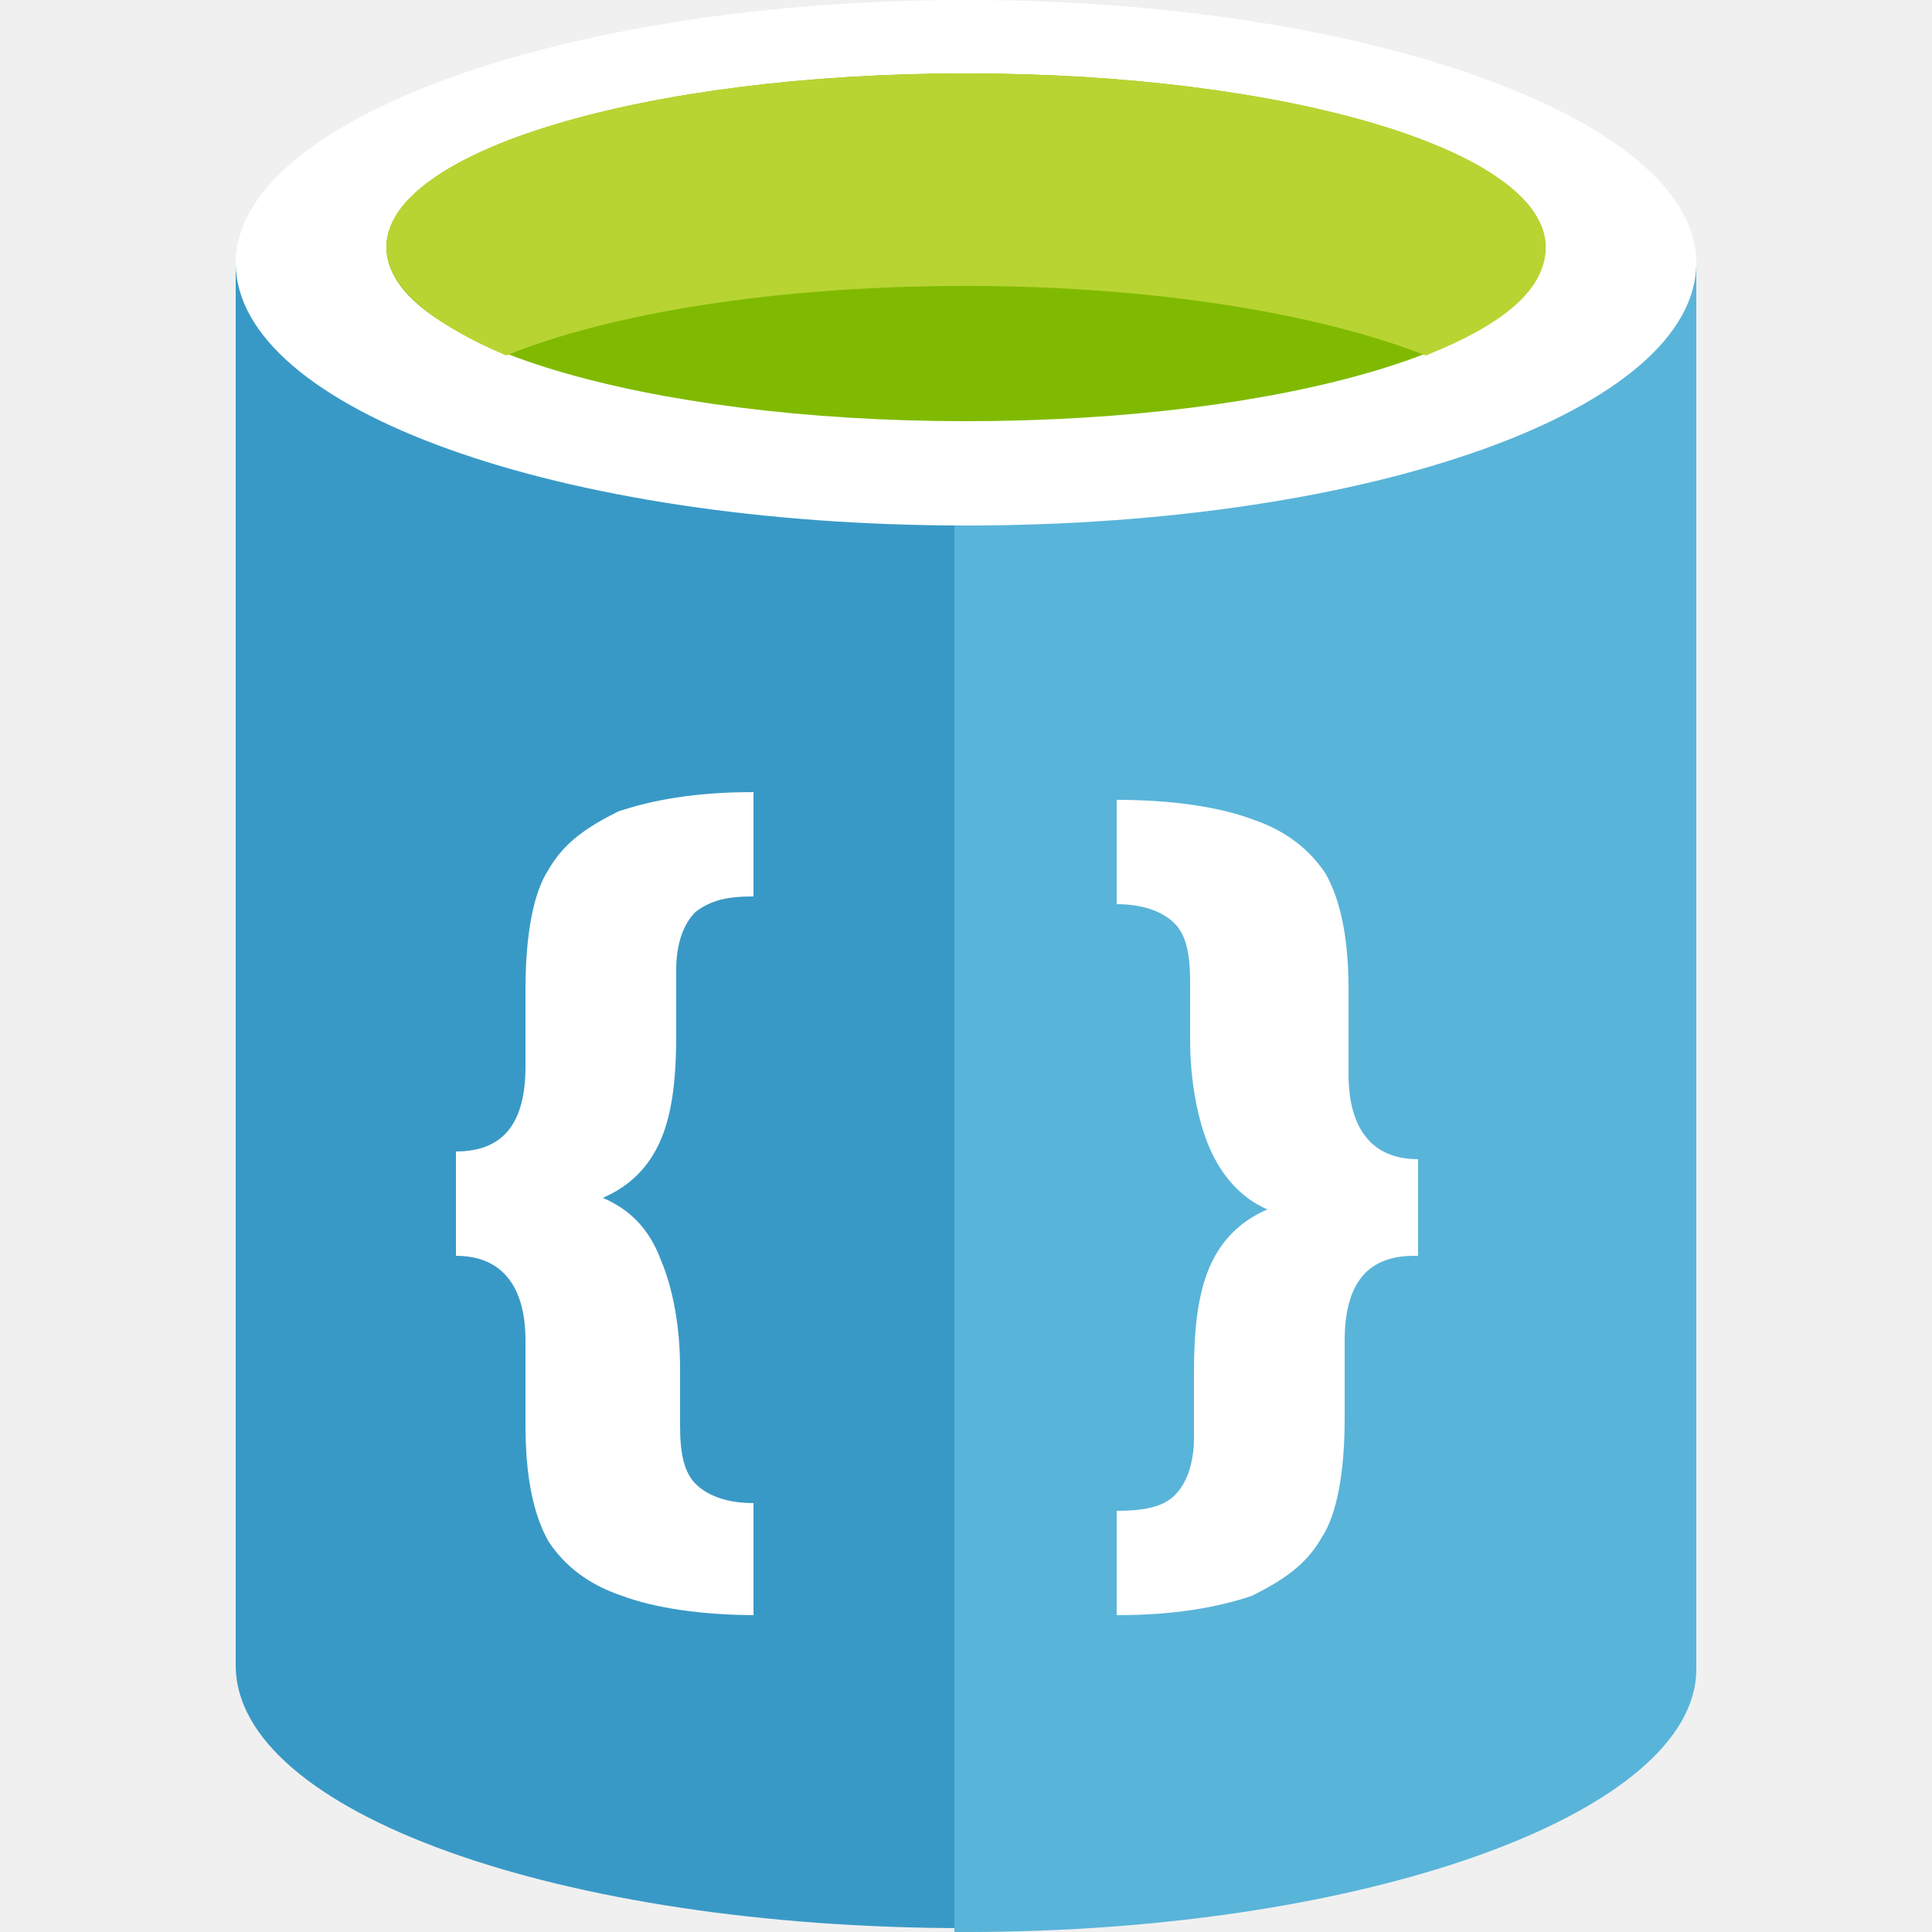
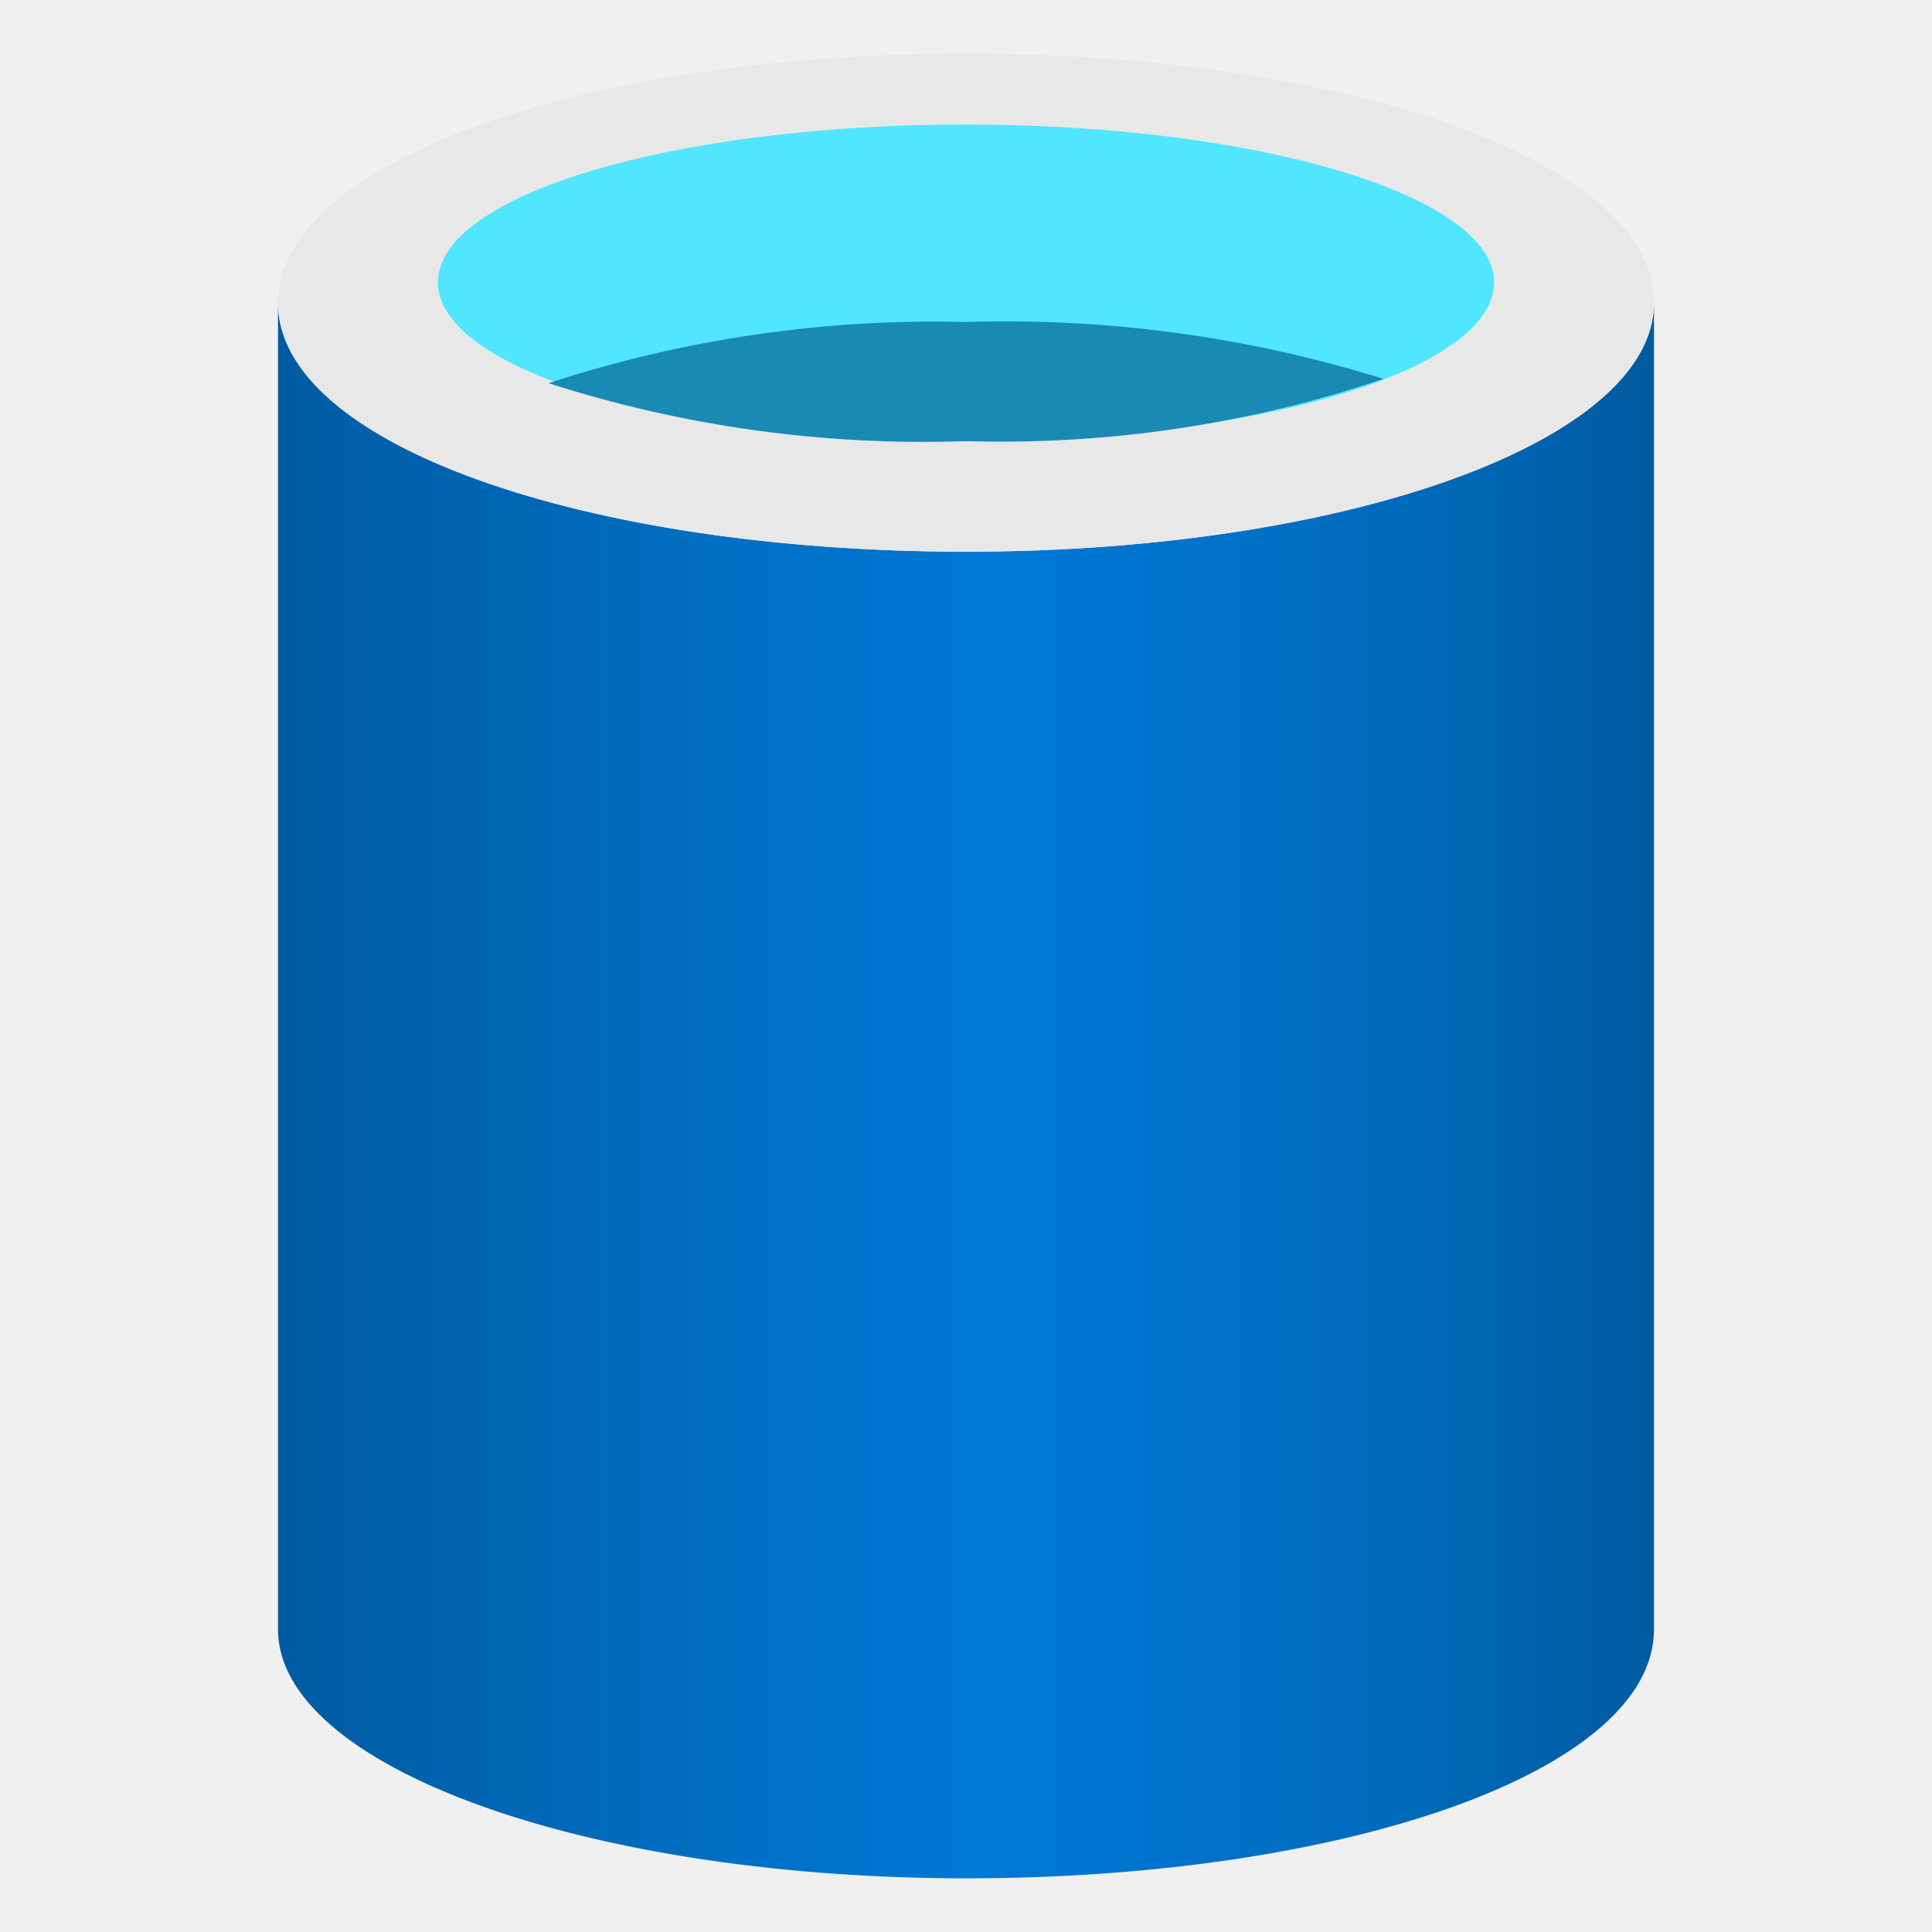
- <svg xmlns="http://www.w3.org/2000/svg" width="50" height="50">
-   <path fill="#3999C6" d="M6.1 6.8v36.3c0 3.8 8.4 6.8 18.9 6.8V6.8H6.1z" />
-   <path fill="#59B4D9" d="M24.7 50h.3c10.4 0 18.9-3.1 18.9-6.8V6.8H24.7V50z" />
-   <path fill="#FFF" d="M43.9 6.8c0 3.8-8.4 6.8-18.9 6.8s-18.9-3-18.9-6.8C6.1 3.1 14.6 0 25 0s18.9 3.1 18.9 6.8" />
-   <path fill="#7FBA00" d="M40 6.4c0 2.5-6.7 4.5-15 4.5s-15-2-15-4.5 6.7-4.5 15-4.5 15 2 15 4.5" />
-   <path fill="#B8D432" d="M36.9 9.2c2-.8 3.1-1.7 3.1-2.8 0-2.5-6.7-4.5-15-4.5s-15 2-15 4.5c0 1 1.2 2 3.1 2.8 2.7-1.1 7-1.8 11.9-1.8 4.8 0 9.1.7 11.9 1.8" />
-   <path fill="#FFF" d="M19.6 41.8c-1.5 0-2.7-.2-3.5-.5-.9-.3-1.5-.8-1.9-1.4-.4-.7-.6-1.7-.6-3v-2.2c0-1.4-.6-2.2-1.8-2.2v-2.7c1.2 0 1.8-.7 1.8-2.2v-2c0-1.4.2-2.5.6-3.1.4-.7 1-1.1 1.8-1.5.9-.3 2-.5 3.5-.5v2.7c-.7 0-1.1.1-1.5.4-.3.3-.5.8-.5 1.5v1.7c0 1.1-.1 2-.4 2.7-.3.7-.8 1.2-1.5 1.5.7.3 1.2.8 1.5 1.6.3.7.5 1.7.5 2.8v1.5c0 .7.1 1.2.4 1.5.3.3.8.5 1.5.5v2.9zm17-9.3c-1.2 0-1.8.7-1.8 2.2v2c0 1.4-.2 2.5-.6 3.1-.4.7-1 1.1-1.8 1.5-.9.3-2 .5-3.5.5v-2.7c.7 0 1.2-.1 1.5-.4.3-.3.5-.8.5-1.5v-1.7c0-1.1.1-2 .4-2.7.3-.7.8-1.2 1.5-1.5-.7-.3-1.2-.9-1.5-1.6-.3-.7-.5-1.7-.5-2.8v-1.5c0-.7-.1-1.2-.4-1.5-.3-.3-.8-.5-1.5-.5v-2.7c1.5 0 2.7.2 3.5.5.9.3 1.5.8 1.9 1.4.4.7.6 1.7.6 3v2.2c0 1.4.6 2.2 1.8 2.2v2.5z" />
+ <svg xmlns="http://www.w3.org/2000/svg" id="e05c9575-4c38-4bcd-90eb-276caf26e3d0" width="18" height="18" viewBox="0 0 18 18">
+   <defs>
+     <linearGradient id="e291aba6-8038-4db1-a04d-c7be74f5a3e6" x1="2.59" y1="10.16" x2="15.41" y2="10.16" gradientUnits="userSpaceOnUse">
+       <stop offset="0" stop-color="#005ba1" />
+       <stop offset="0.07" stop-color="#0060a9" />
+       <stop offset="0.36" stop-color="#0071c8" />
+       <stop offset="0.52" stop-color="#0078d4" />
+       <stop offset="0.64" stop-color="#0074cd" />
+       <stop offset="0.82" stop-color="#006abb" />
+       <stop offset="1" stop-color="#005ba1" />
+     </linearGradient>
+   </defs>
+   <path d="M9,5.14c-3.54,0-6.41-1-6.41-2.32V15.18c0,1.27,2.82,2.3,6.32,2.32H9c3.54,0,6.41-1,6.41-2.32V2.82C15.41,4.11,12.54,5.14,9,5.14Z" fill="url(#e291aba6-8038-4db1-a04d-c7be74f5a3e6)" />
+   <path d="M15.41,2.82c0,1.29-2.87,2.32-6.41,2.32s-6.41-1-6.41-2.32S5.46.5,9,.5s6.41,1,6.41,2.32" fill="#e8e8e8" />
+   <path d="M13.92,2.63c0,.82-2.21,1.48-4.92,1.48S4.08,3.45,4.08,2.63,6.29,1.16,9,1.16s4.92.66,4.92,1.47" fill="#50e6ff" />
+   <path d="M9,3a11.55,11.55,0,0,0-3.89.57A11.42,11.42,0,0,0,9,4.11a11.15,11.15,0,0,0,3.89-.58A11.84,11.84,0,0,0,9,3Z" fill="#198ab3" />
</svg>
